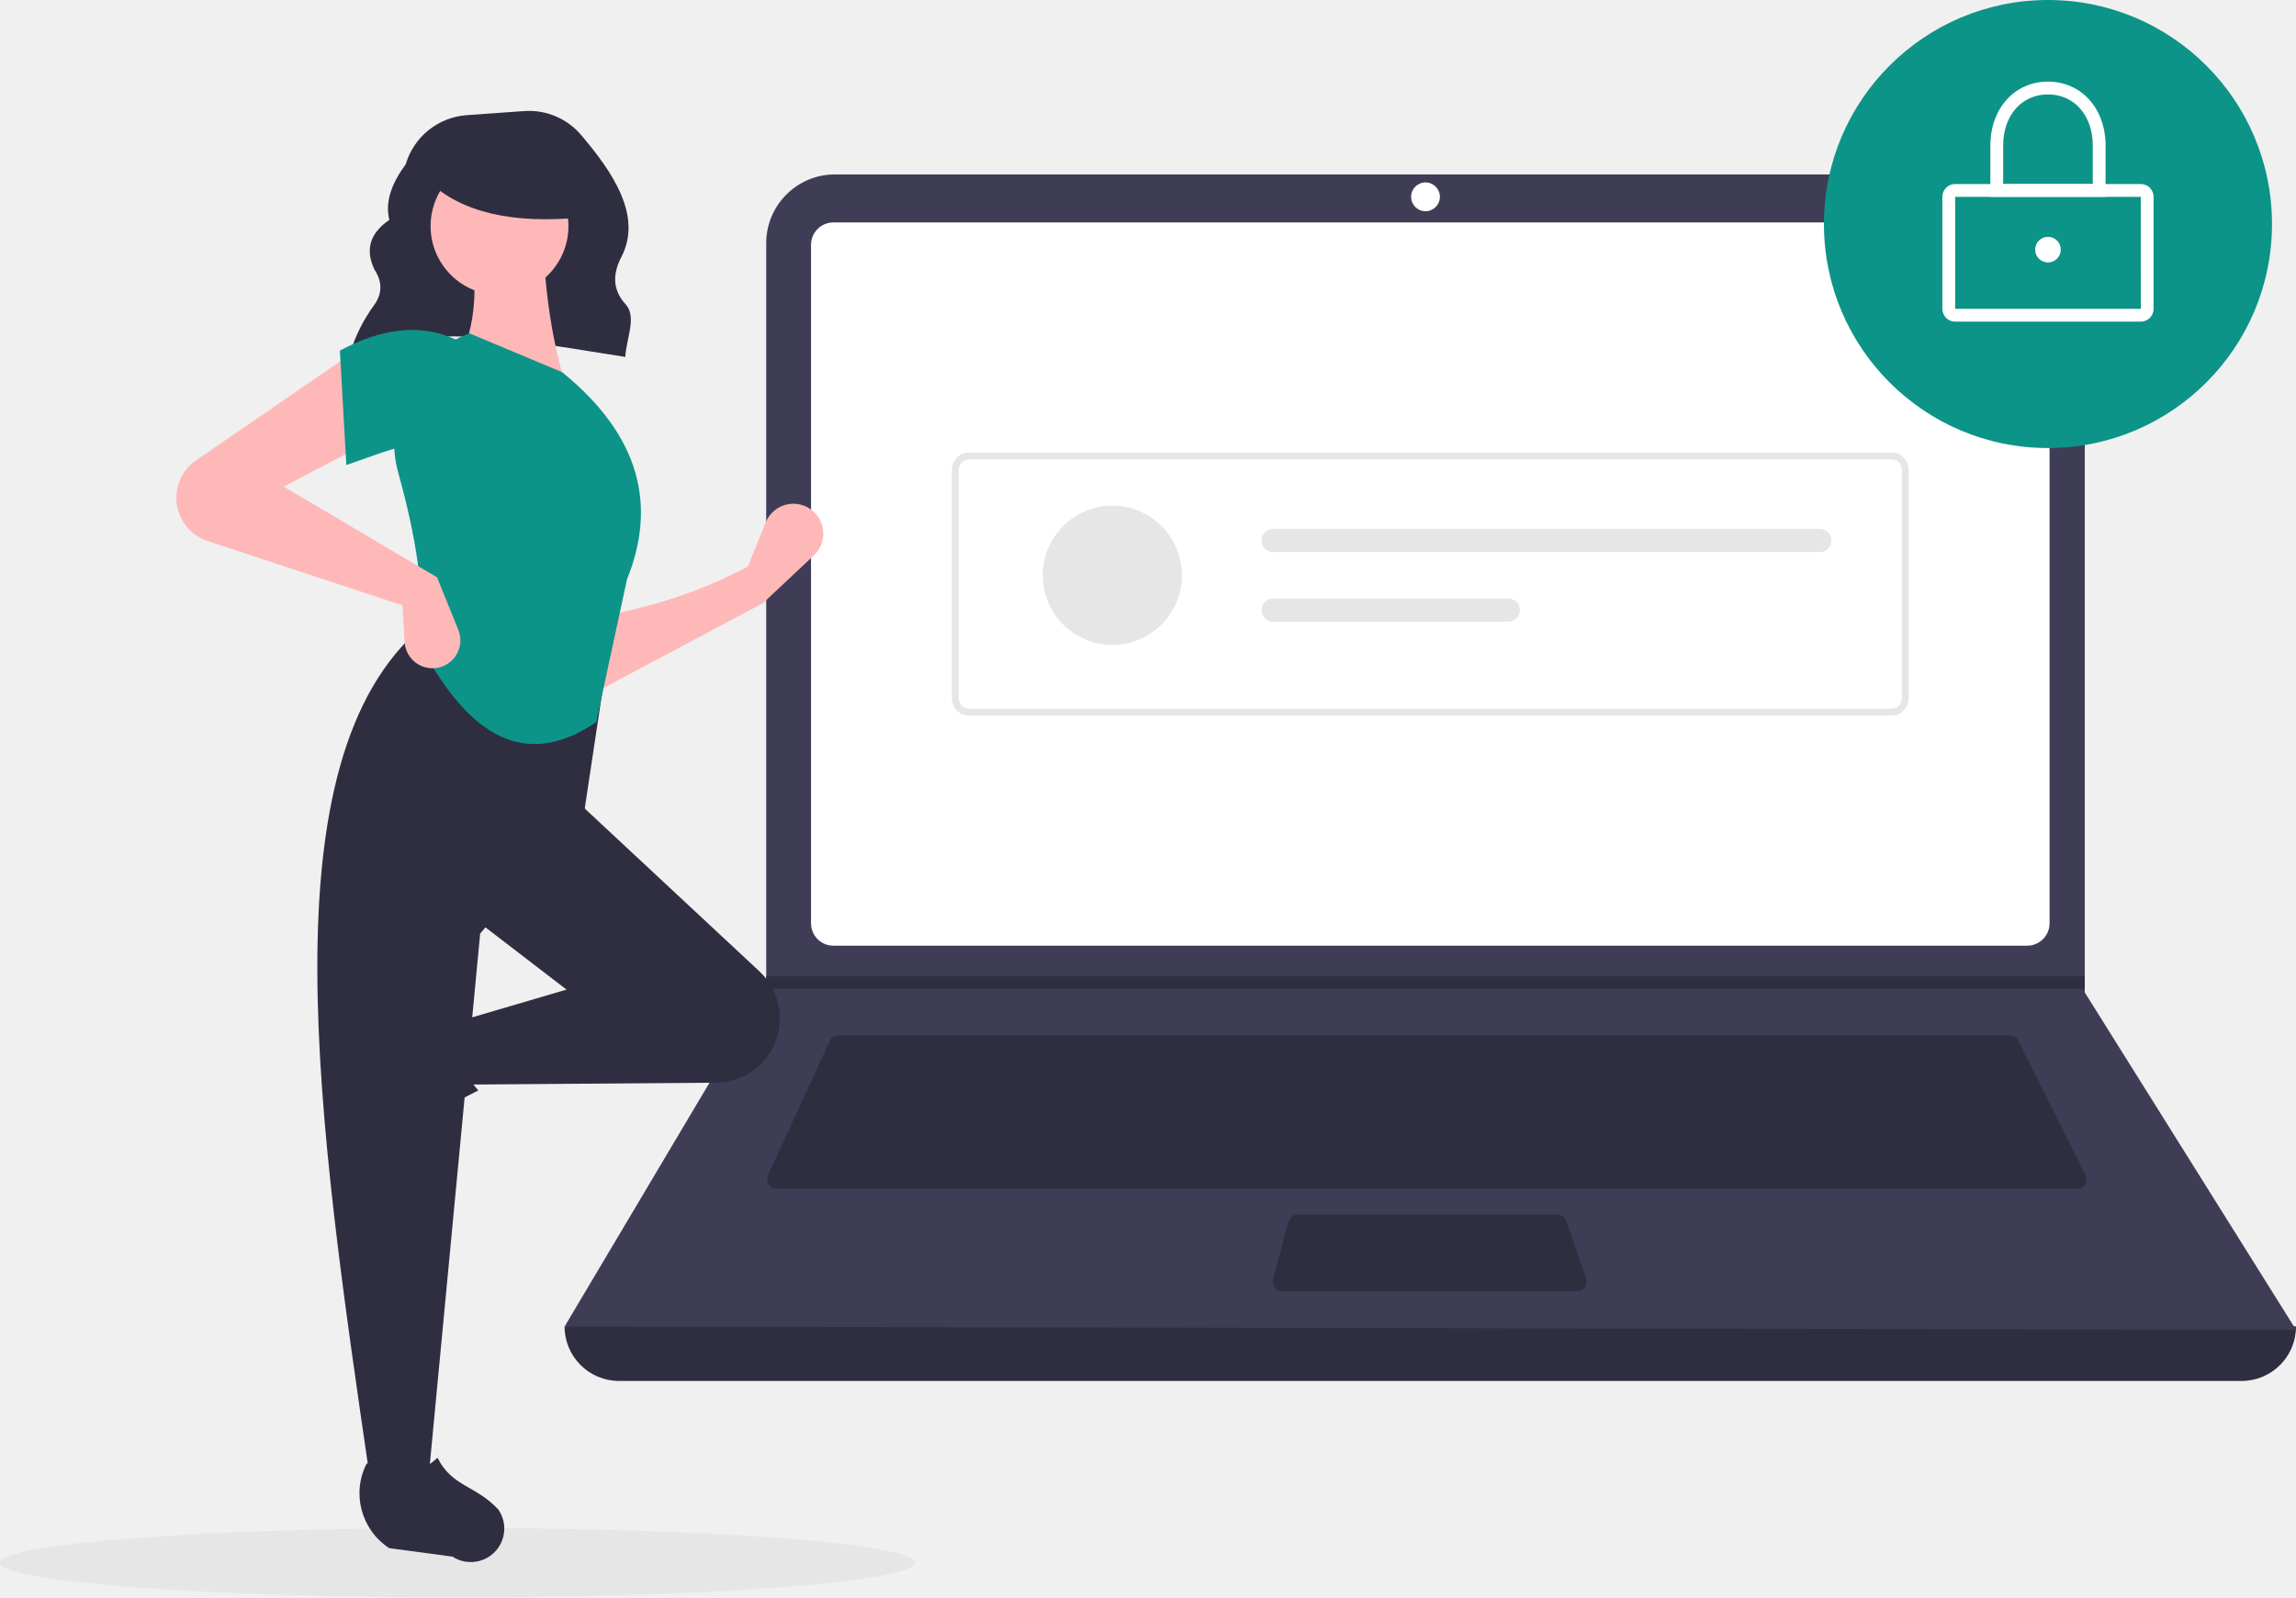
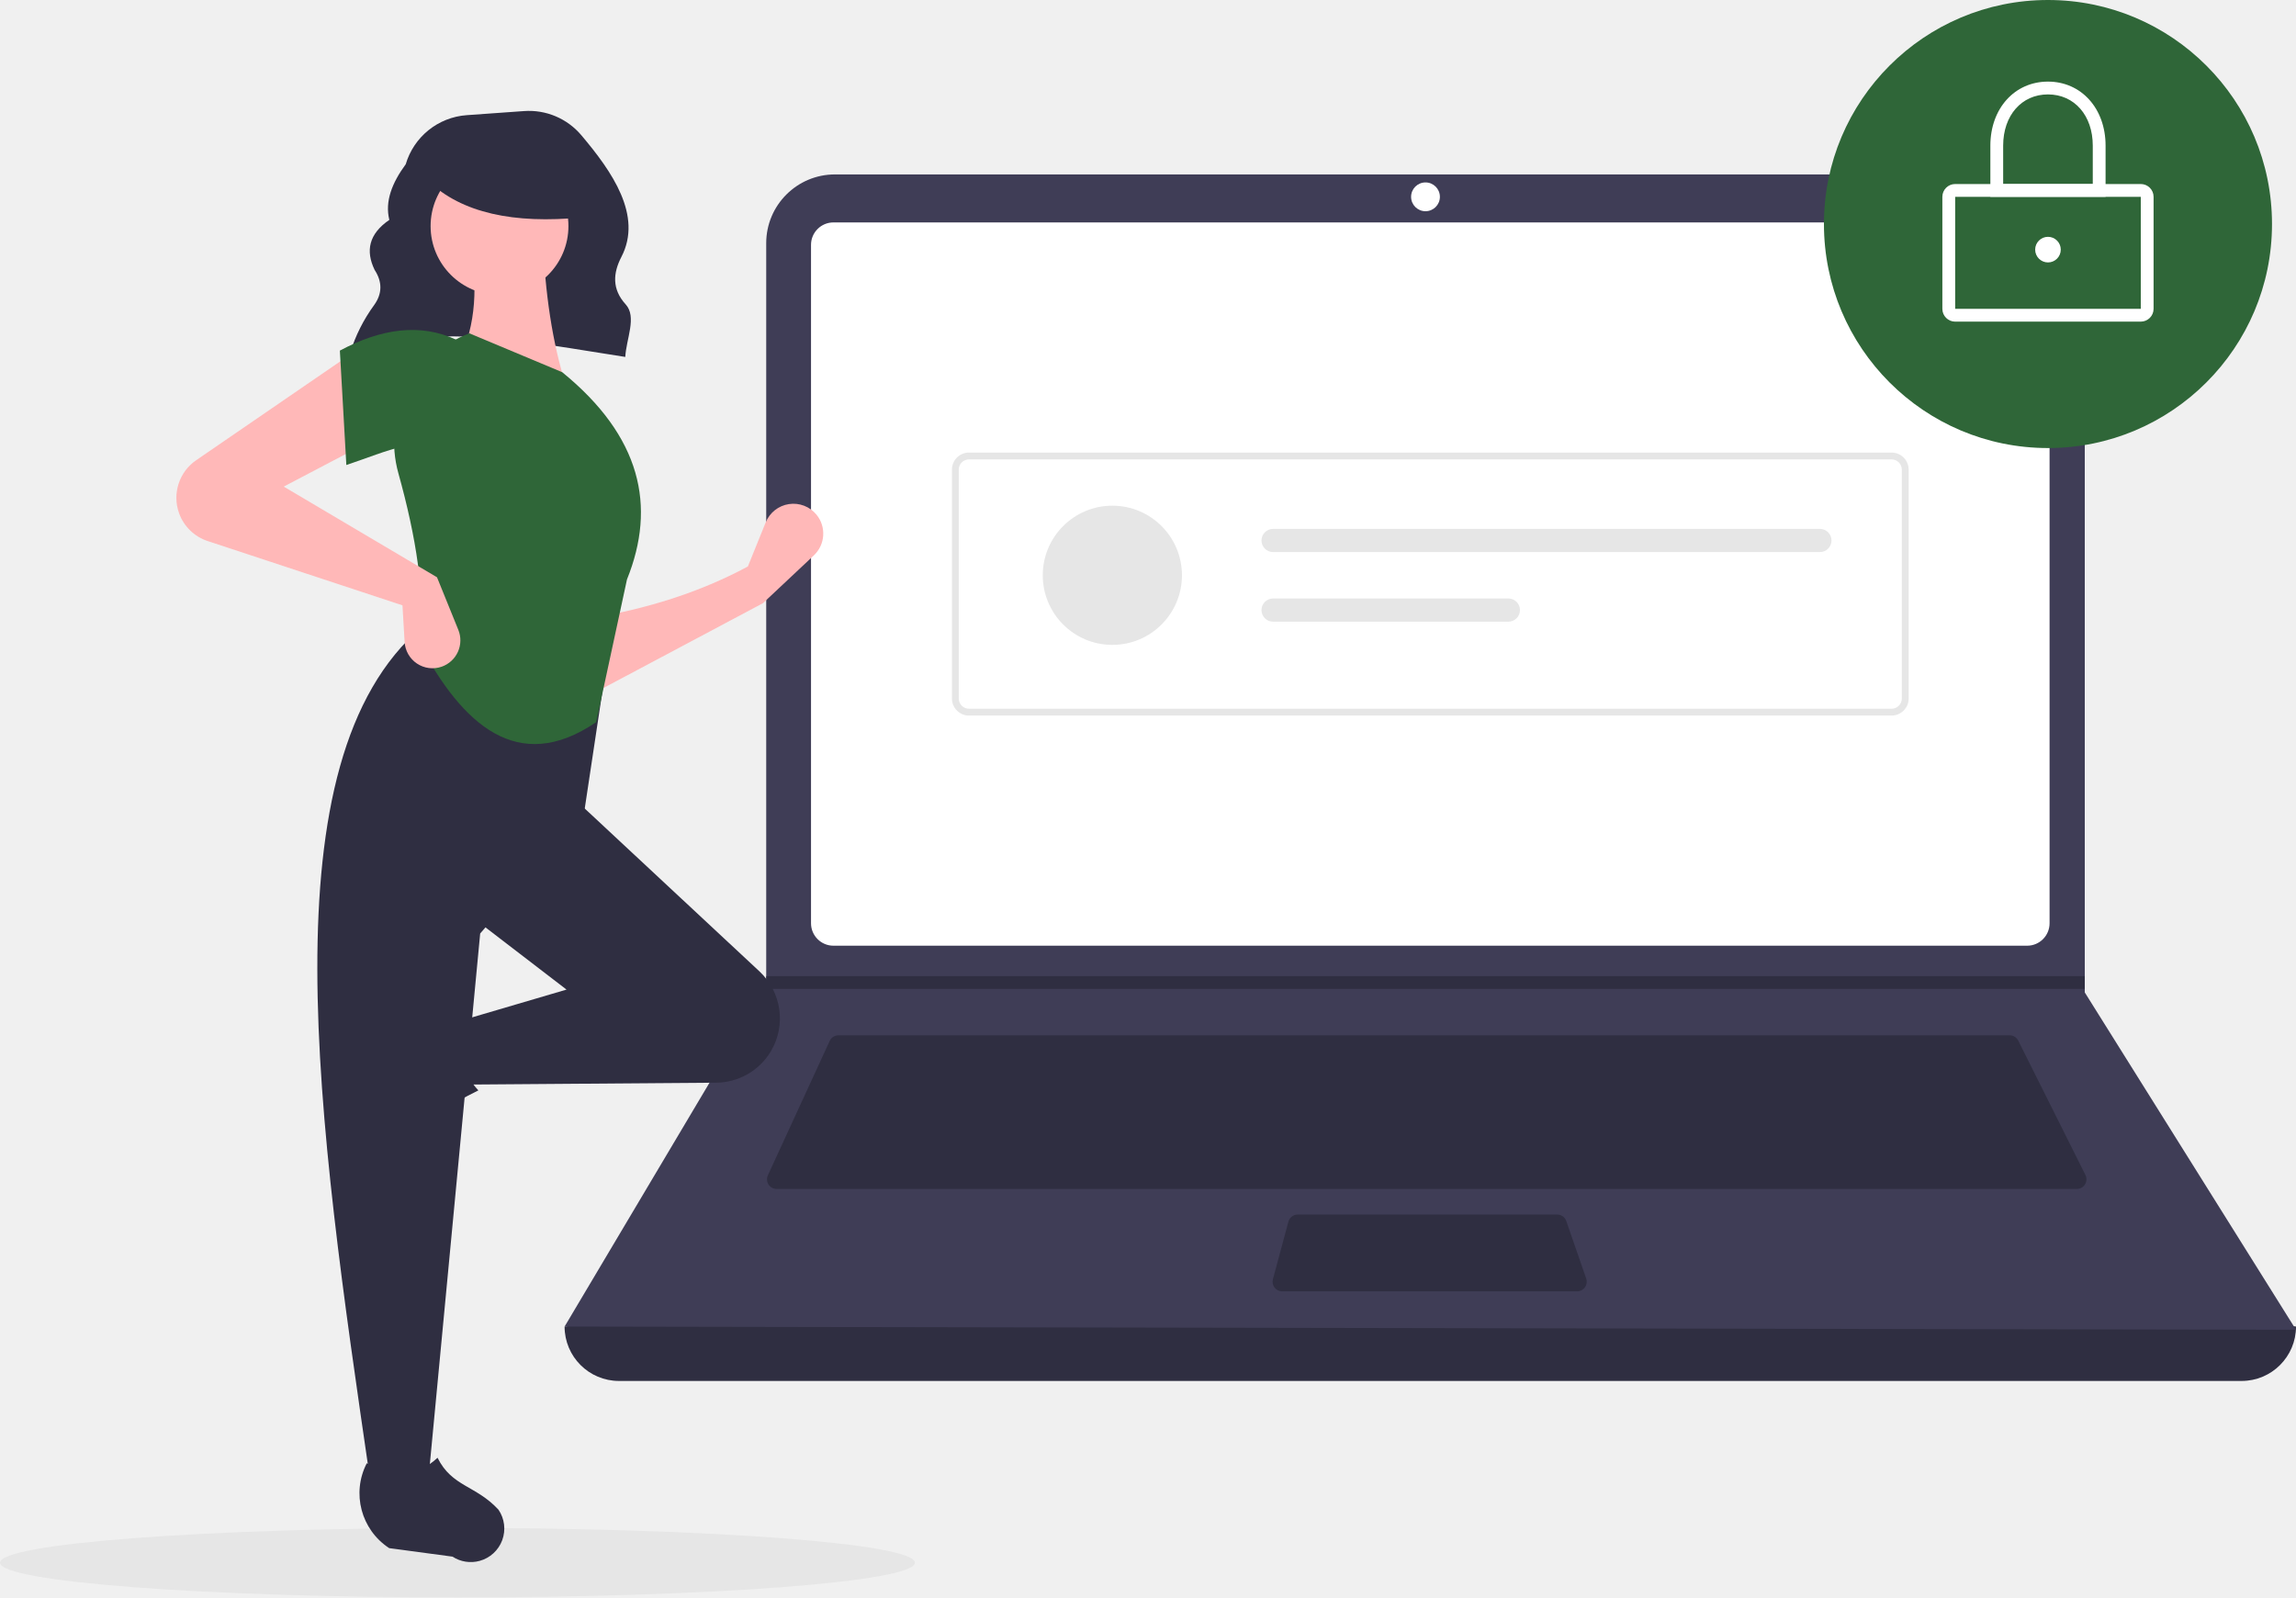
<svg xmlns="http://www.w3.org/2000/svg" id="a5c16198-98a1-478b-8909-43624583dcf2" data-name="Layer 1" width="793" height="551.732" viewBox="0 0 793 551.732">
  <ellipse cx="158" cy="539.732" rx="158" ry="12" fill="#e6e6e6" />
  <path d="M324.272,296.554c27.497-11.695,61.744-4.285,95.191.858.311-6.228,4.084-13.808.132-18.153-4.801-5.279-4.359-10.825-1.47-16.404,7.388-14.265-3.197-29.444-13.884-42.065a23.669,23.669,0,0,0-19.755-8.292l-19.797,1.414A23.709,23.709,0,0,0,343.635,230.859v0c-4.727,6.429-7.257,12.841-5.664,19.219-7.081,4.839-8.27,10.68-5.089,17.264,2.698,4.146,2.669,8.182-.123,12.106a55.891,55.891,0,0,0-8.31,16.506Z" transform="translate(-203.5 -174.1342)" fill="#2f2e41" />
  <path d="M977.709,651.097H417.291A18.791,18.791,0,0,1,398.5,632.306h0q304.727-35.415,598,0h0A18.791,18.791,0,0,1,977.709,651.097Z" transform="translate(-203.5 -174.1342)" fill="#2f2e41" />
  <path d="M996.5,633.412l-598-1.105,69.306-116.616.332-.553V258.131a23.752,23.752,0,0,1,23.754-23.754H899.792a23.752,23.752,0,0,1,23.754,23.754V516.906Z" transform="translate(-203.5 -174.1342)" fill="#3f3d56" />
  <path d="M491.35,250.957a7.746,7.746,0,0,0-7.738,7.738V493.031a7.747,7.747,0,0,0,7.738,7.738H903.65a7.747,7.747,0,0,0,7.738-7.738V258.694a7.747,7.747,0,0,0-7.738-7.738Z" transform="translate(-203.5 -174.1342)" fill="#fff" />
  <path d="M493.078,531.718a3.325,3.325,0,0,0-3.013,1.93l-21.355,46.425a3.316,3.316,0,0,0,3.012,4.702H920.814a3.316,3.316,0,0,0,2.965-4.799L900.567,533.551a3.299,3.299,0,0,0-2.965-1.833Z" transform="translate(-203.5 -174.1342)" fill="#2f2e41" />
  <circle cx="492.342" cy="67.98" r="4.974" fill="#fff" />
  <path d="M651.7,593.619a3.321,3.321,0,0,0-3.202,2.454l-5.357,19.896a3.316,3.316,0,0,0,3.202,4.179h101.874a3.315,3.315,0,0,0,3.133-4.401l-6.887-19.896a3.318,3.318,0,0,0-3.134-2.231Z" transform="translate(-203.5 -174.1342)" fill="#2f2e41" />
  <polygon points="720.046 337.135 720.046 341.556 264.306 341.556 264.649 341.004 264.649 337.135 720.046 337.135" fill="#2f2e41" />
-   <circle cx="707.335" cy="77.375" r="77.375" fill="#0d9488" />
+   <circle cx="707.335" cy="77.375" r="77.375" fill="#2f6638" />
  <path d="M942.89,285.223H878.779a4.426,4.426,0,0,1-4.421-4.421V242.114a4.426,4.426,0,0,1,4.421-4.421H942.89a4.426,4.426,0,0,1,4.421,4.421v38.688A4.426,4.426,0,0,1,942.89,285.223Zm-64.111-43.109v38.688h64.114L942.89,242.114Z" transform="translate(-203.5 -174.1342)" fill="#fff" />
  <path d="M930.731,242.114h-39.793V224.428c0-12.81,8.368-22.107,19.896-22.107s19.896,9.297,19.896,22.107Zm-35.372-4.421h30.95V224.428c0-10.413-6.363-17.686-15.475-17.686s-15.475,7.273-15.475,17.686Z" transform="translate(-203.5 -174.1342)" fill="#fff" />
  <circle cx="707.335" cy="86.218" r="4.421" fill="#fff" />
  <path d="M856.82,421.284H538.18a5.908,5.908,0,0,1-5.901-5.901V336.342a5.908,5.908,0,0,1,5.901-5.901H856.82a5.908,5.908,0,0,1,5.901,5.901V415.383A5.908,5.908,0,0,1,856.82,421.284Zm-318.64-88.482a3.544,3.544,0,0,0-3.54,3.54V415.383a3.544,3.544,0,0,0,3.54,3.54H856.82a3.544,3.544,0,0,0,3.54-3.54V336.342a3.544,3.544,0,0,0-3.54-3.54Z" transform="translate(-203.5 -174.1342)" fill="#e6e6e6" />
  <circle cx="384.19" cy="198.695" r="24.036" fill="#e6e6e6" />
  <path d="M643.203,356.805a4.006,4.006,0,1,0,0,8.012H832.061a4.006,4.006,0,0,0,0-8.012Z" transform="translate(-203.5 -174.1342)" fill="#e6e6e6" />
  <path d="M643.203,380.842a4.006,4.006,0,1,0,0,8.012H724.469a4.006,4.006,0,1,0,0-8.012Z" transform="translate(-203.5 -174.1342)" fill="#e6e6e6" />
  <path d="M467.022,382.462,408.119,413.778l-.746-26.096c19.226-3.209,37.517-8.797,54.429-17.895l6.16-15.22a10.318,10.318,0,0,1,17.536-2.678l0,0a10.318,10.318,0,0,1-.908,14.069Z" transform="translate(-203.5 -174.1342)" fill="#ffb8b8" />
  <path d="M323.098,563.267v0a11.574,11.574,0,0,1,1.469-9.363l12.939-19.858a22.612,22.612,0,0,1,29.335-7.739h0c-5.438,9.256-4.68,17.377,1.878,24.434a117.631,117.631,0,0,0-27.936,19.045A11.574,11.574,0,0,1,323.098,563.267Z" transform="translate(-203.5 -174.1342)" fill="#2f2e41" />
  <path d="M469.705,537.303l0,0a22.203,22.203,0,0,1-18.871,10.779l-85.96.651-3.728-21.623,38.026-11.184-32.061-24.605L402.154,450.313l63.65,59.324A22.203,22.203,0,0,1,469.705,537.303Z" transform="translate(-203.5 -174.1342)" fill="#2f2e41" />
  <path d="M351.453,685.179H331.321c-18.075-123.898-36.474-248.142,17.895-294.515l64.122,10.439L405.136,455.532l-35.789,41.008Z" transform="translate(-203.5 -174.1342)" fill="#2f2e41" />
  <path d="M369.149,713.246h0a11.574,11.574,0,0,1-9.363-1.469l-21.859-2.938a22.612,22.612,0,0,1-7.741-29.335v0c9.257,5.437,17.377,4.679,24.434-1.879,4.986,10.067,13.201,9.453,21.047,17.935A11.574,11.574,0,0,1,369.149,713.246Z" transform="translate(-203.5 -174.1342)" fill="#2f2e41" />
  <path d="M399.172,307.902l-37.28-8.947c6.192-12.674,6.702-26.776,3.728-41.754l25.351-.746C391.764,275.08,394.167,292.481,399.172,307.902Z" transform="translate(-203.5 -174.1342)" fill="#ffb8b8" />
-   <path d="M409.418,423.552c-27.139,18.493-46.314.633-60.947-26.923,2.033-16.862-1.259-37.041-7.357-58.966a40.138,40.138,0,0,1,24.506-48.401h0l32.061,13.421c27.224,22.19,32.582,46.227,22.368,71.578Z" transform="translate(-203.5 -174.1342)" fill="#0d9488" />
+   <path d="M409.418,423.552c-27.139,18.493-46.314.633-60.947-26.923,2.033-16.862-1.259-37.041-7.357-58.966a40.138,40.138,0,0,1,24.506-48.401h0l32.061,13.421c27.224,22.19,32.582,46.227,22.368,71.578Z" transform="translate(-203.5 -174.1342)" fill="#2f6638" />
  <path d="M331.321,326.542,301.497,342.2l52.938,31.316,7.366,18.17a9.637,9.637,0,0,1-5.789,12.731h0a9.637,9.637,0,0,1-12.762-8.544l-.745-12.663-67.284-22.204a15.733,15.733,0,0,1-9.873-9.611v0a15.733,15.733,0,0,1,5.903-18.303l54.105-37.118Z" transform="translate(-203.5 -174.1342)" fill="#ffb8b8" />
-   <path d="M361.146,329.524c-12.439-5.451-23.749.47-38.026,5.219l-2.237-39.517c14.176-7.556,27.692-9.593,40.263-3.728Z" transform="translate(-203.5 -174.1342)" fill="#0d9488" />
+   <path d="M361.146,329.524c-12.439-5.451-23.749.47-38.026,5.219l-2.237-39.517c14.176-7.556,27.692-9.593,40.263-3.728Z" transform="translate(-203.5 -174.1342)" fill="#2f6638" />
  <circle cx="172.525" cy="78.093" r="23.802" fill="#ffb8b8" />
  <path d="M404.5,249.224c-23.566,2.308-41.523-1.546-53-12.52v-8.838h51Z" transform="translate(-203.5 -174.1342)" fill="#2f2e41" />
</svg>
